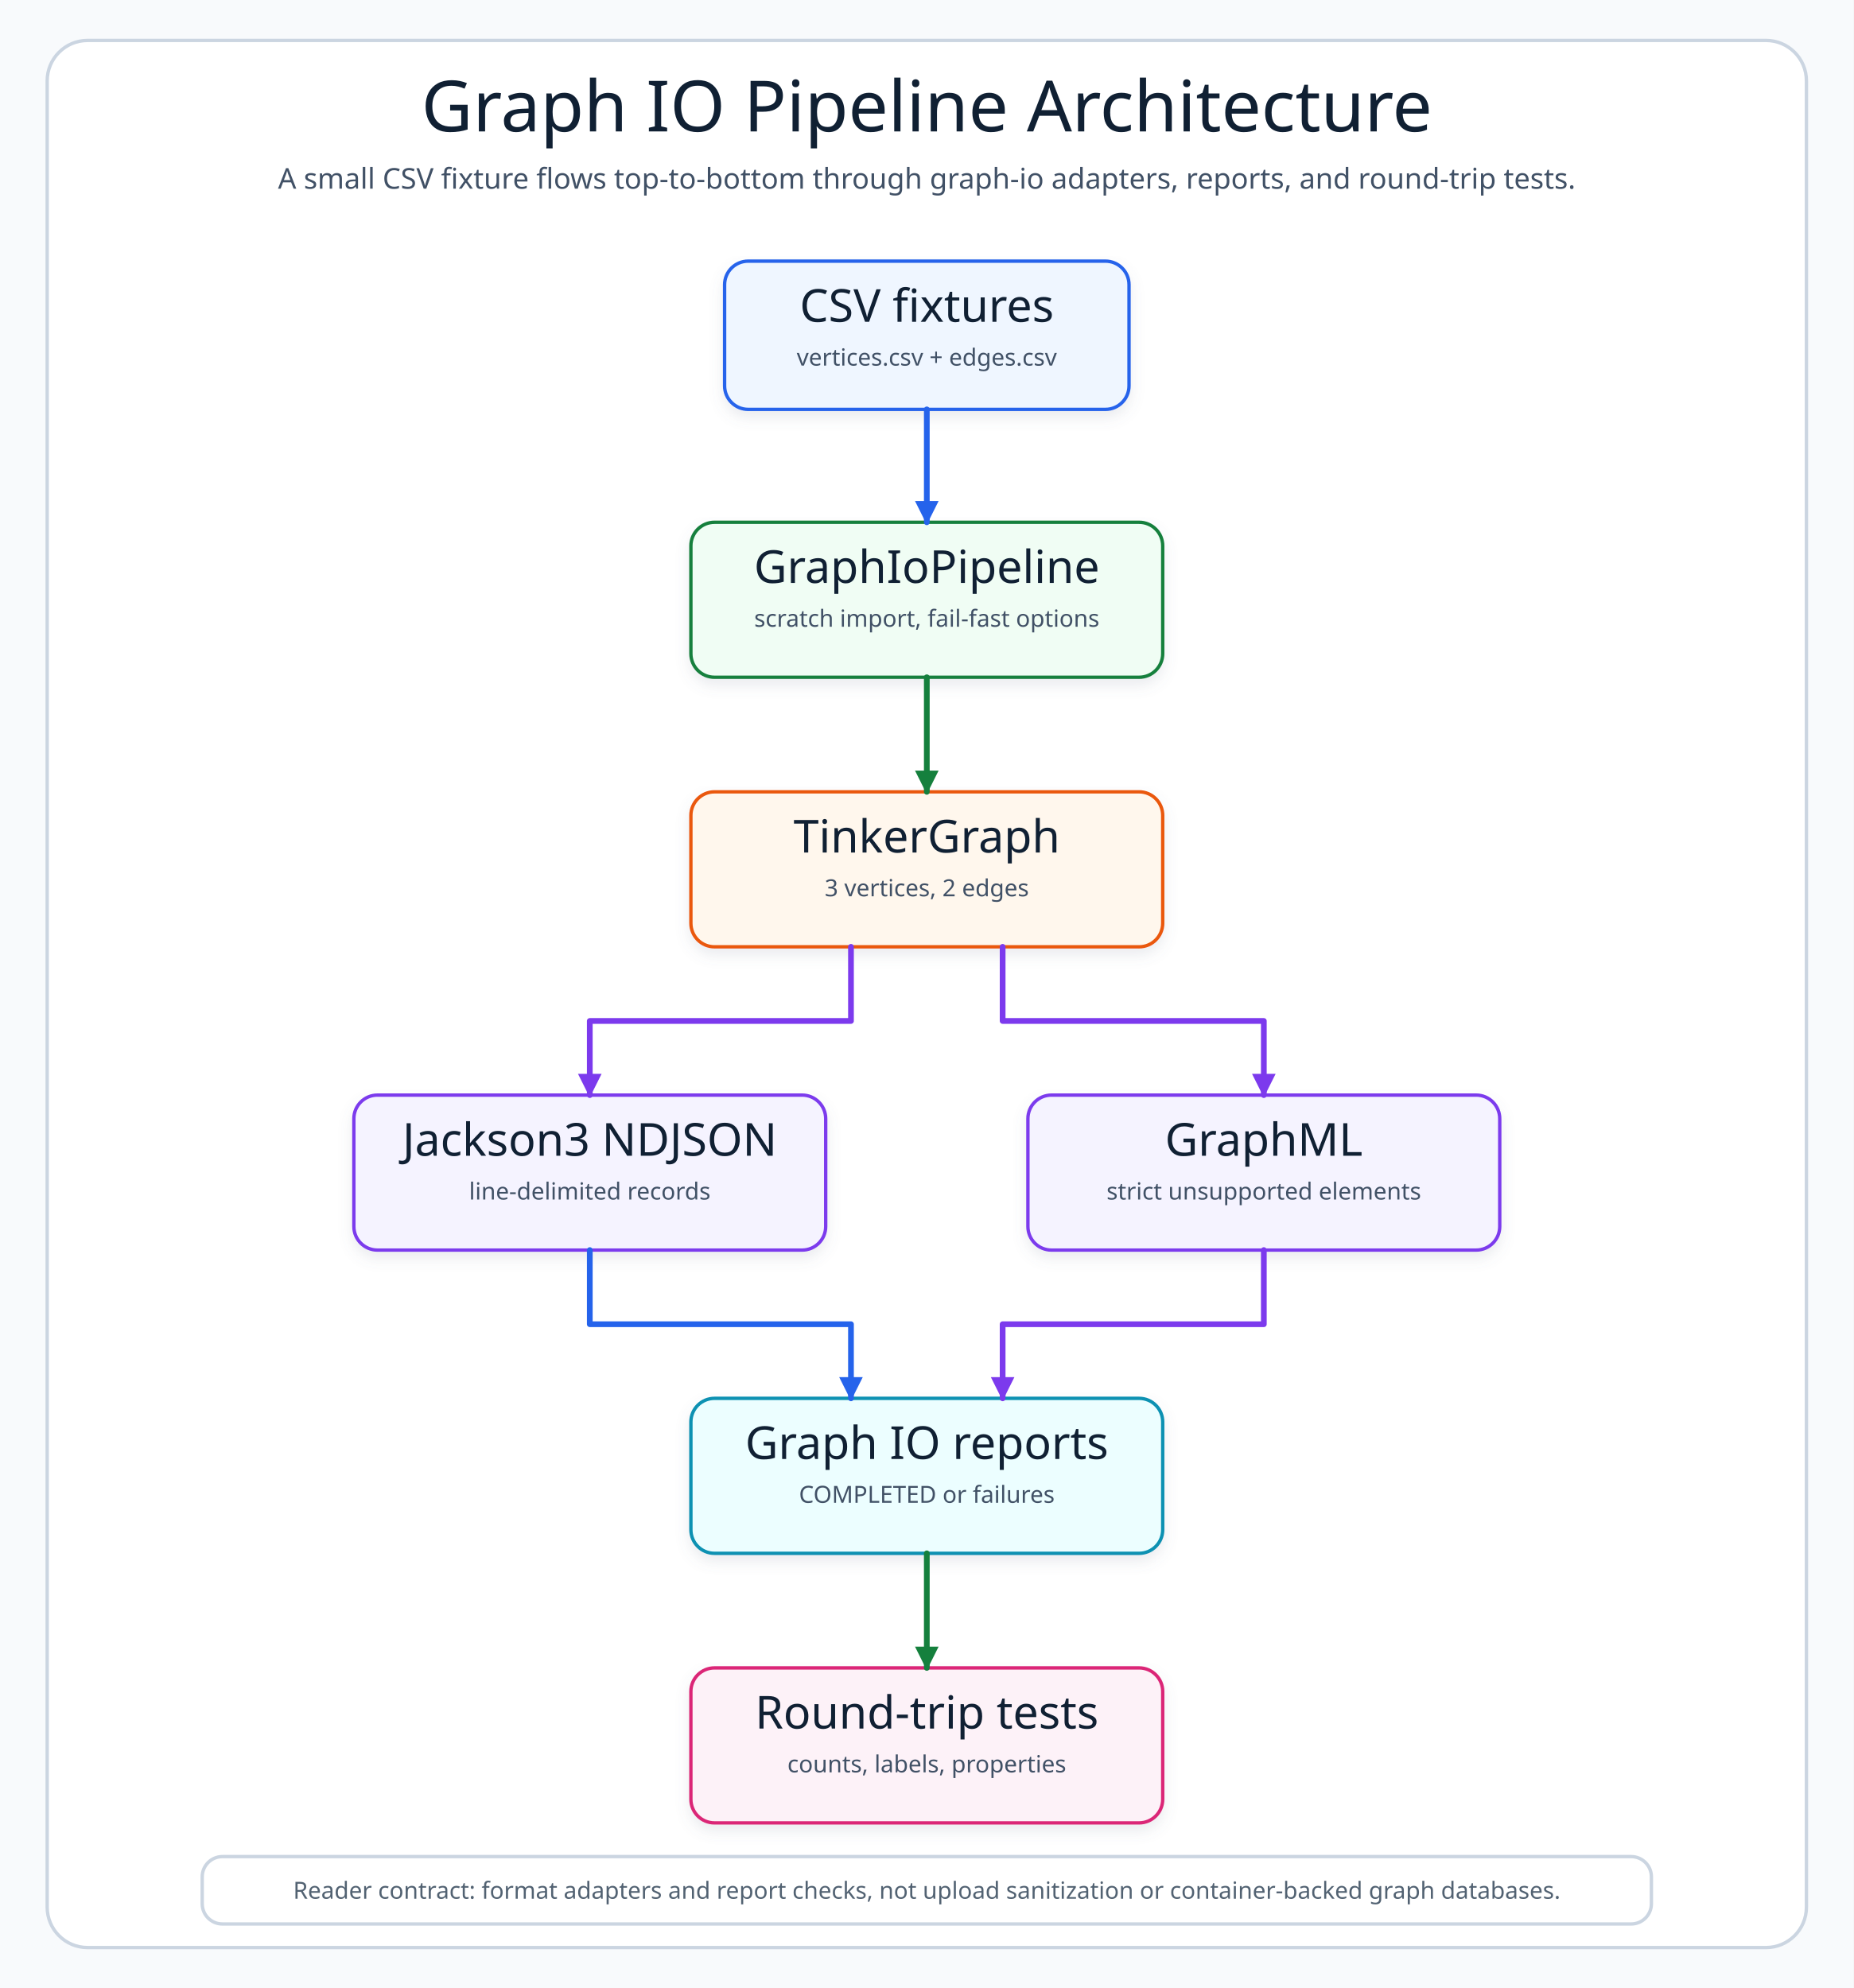
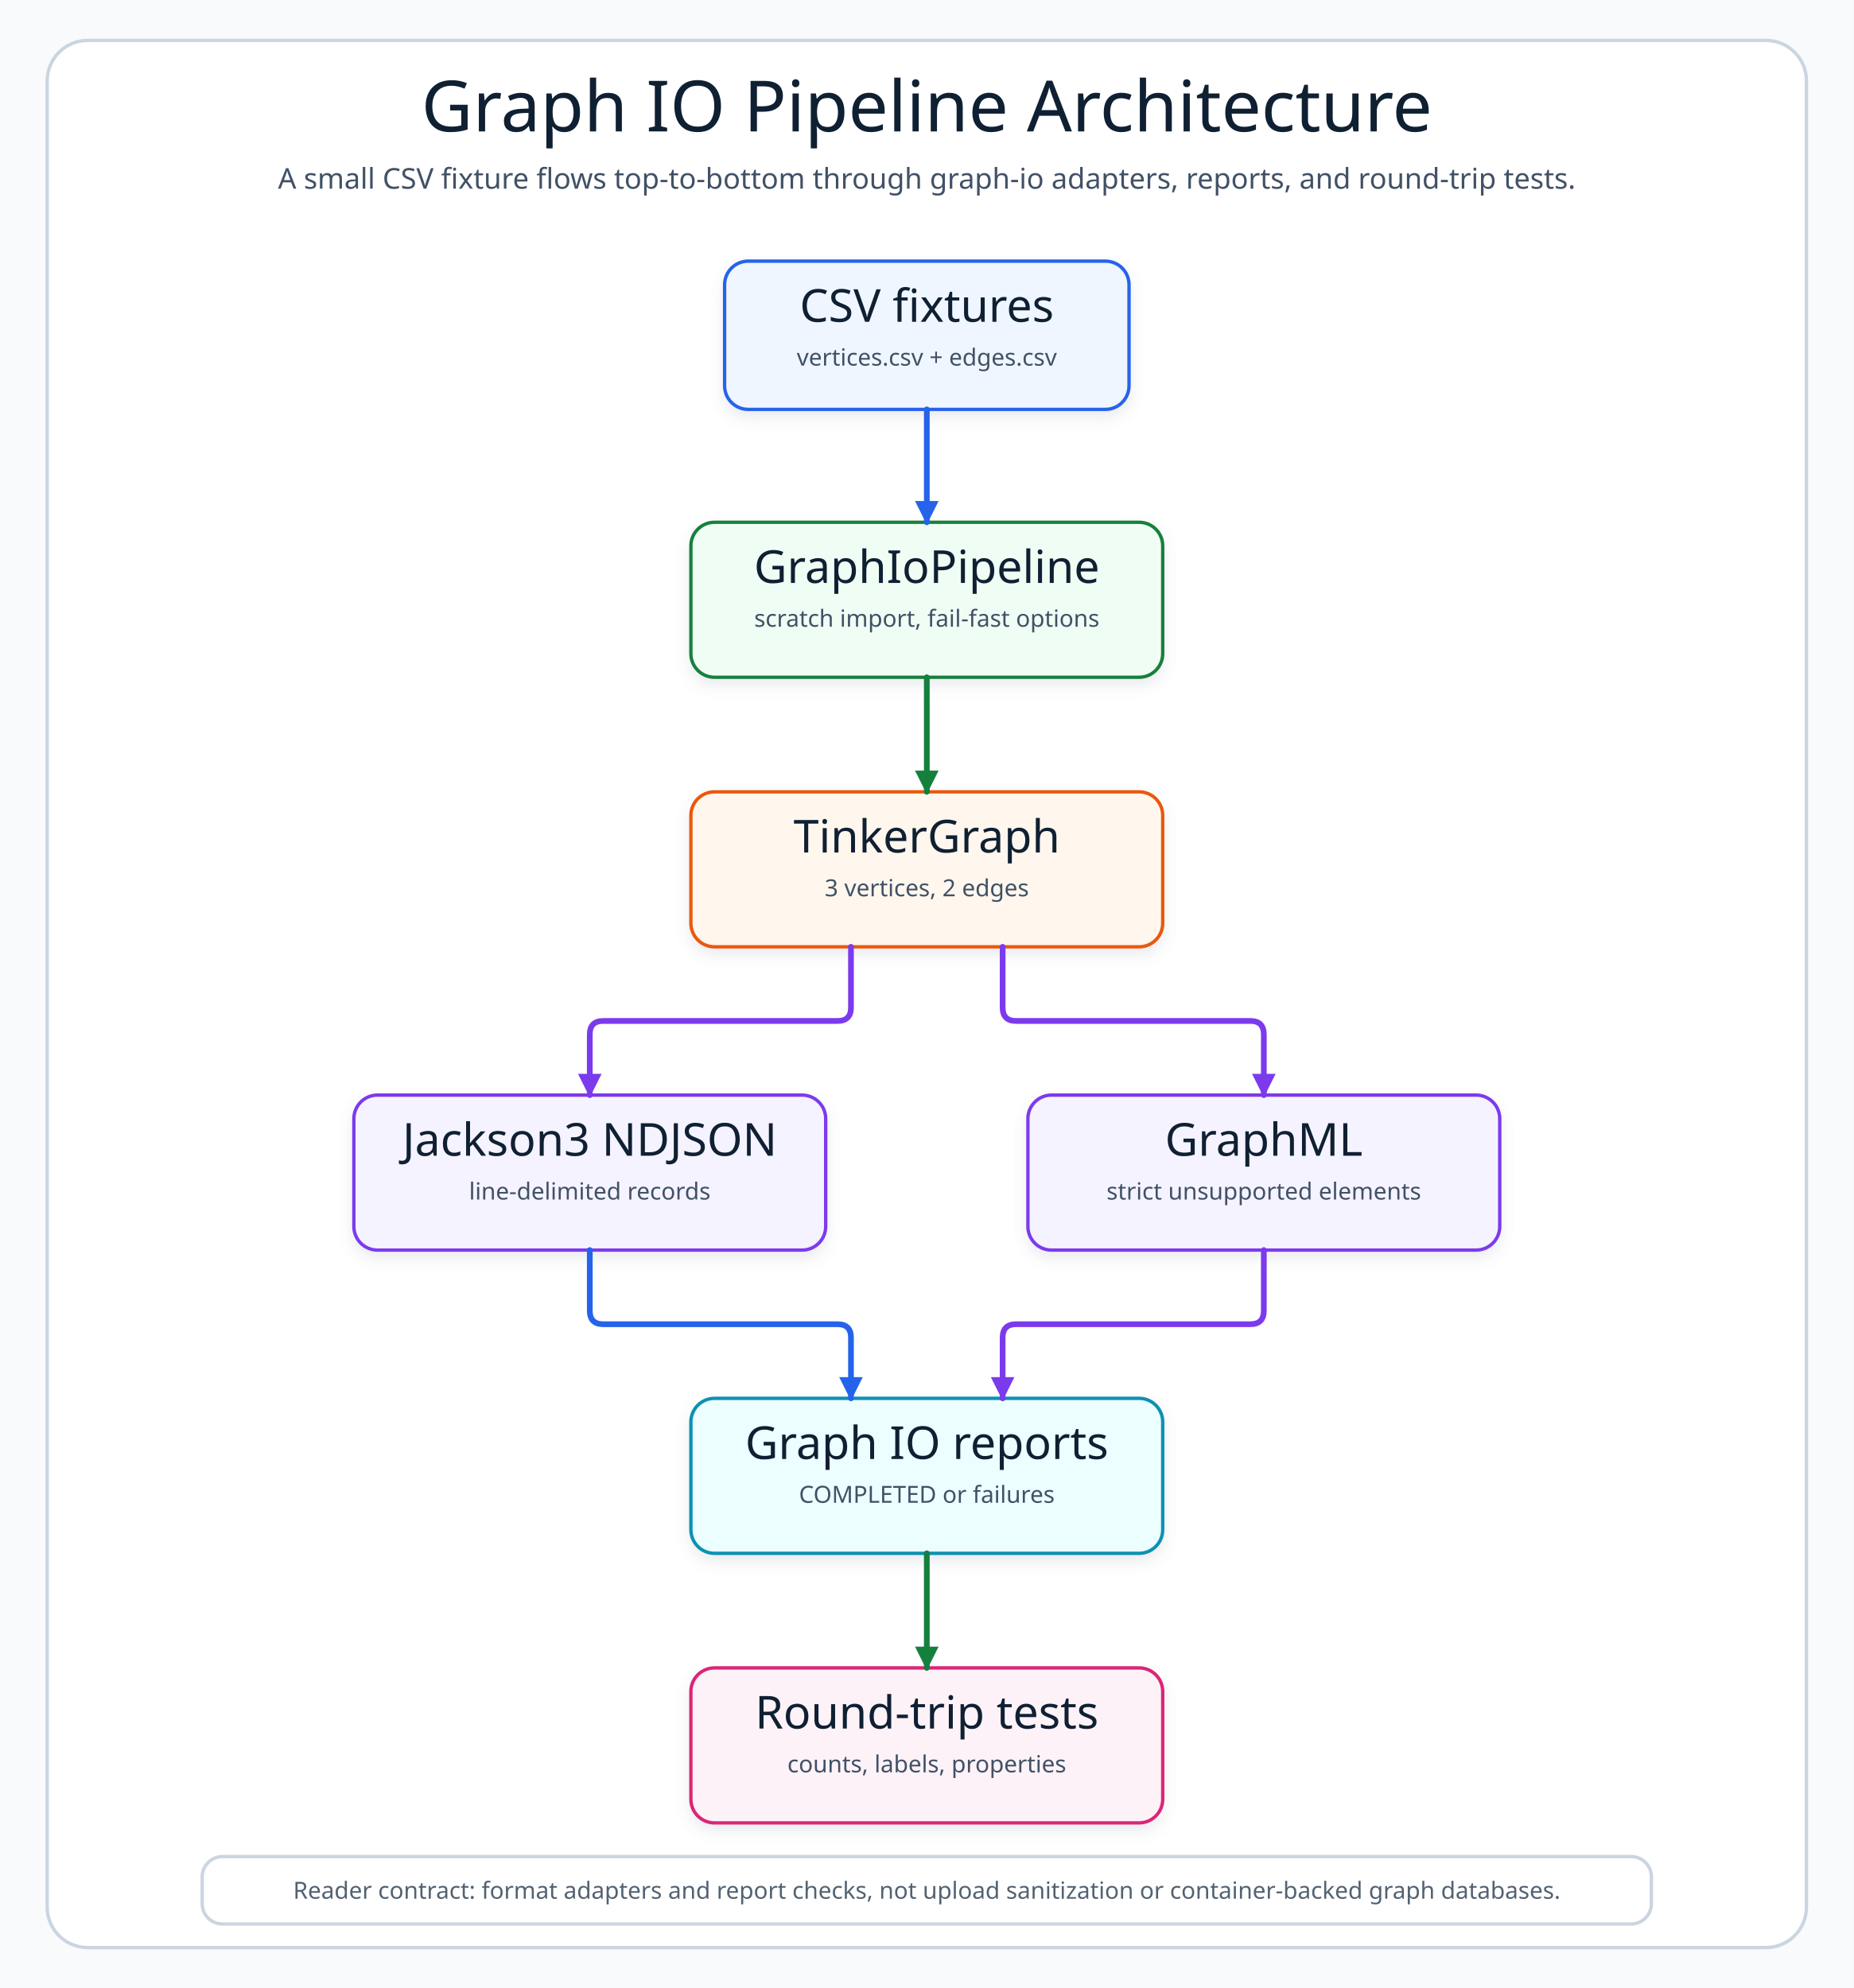
<svg xmlns="http://www.w3.org/2000/svg" width="1100" height="1180" viewBox="0 0 1100 1180" role="img" aria-labelledby="title desc">
  <defs>
    <filter id="shadow" x="-8%" y="-8%" width="116%" height="124%">
      <feDropShadow dx="0" dy="4" stdDeviation="4" flood-color="#64748B" flood-opacity="0.14" />
    </filter>
    <marker id="arrowBlue" viewBox="0 0 10 10" markerWidth="14" markerHeight="14" refX="9" refY="5" orient="auto" markerUnits="userSpaceOnUse" data-role="primary" data-tip-direction="positive-x">
      <path d="M 0 0 L 10 5 L 0 10 Z" fill="#2563EB" stroke-dasharray="none" stroke-linecap="round" stroke-linejoin="round" stroke="#2563EB" stroke-width="0" />
    </marker>
    <marker id="arrowGreen" viewBox="0 0 10 10" markerWidth="14" markerHeight="14" refX="9" refY="5" orient="auto" markerUnits="userSpaceOnUse" data-role="primary" data-tip-direction="positive-x">
      <path d="M 0 0 L 10 5 L 0 10 Z" fill="#15803D" stroke-dasharray="none" stroke-linecap="round" stroke-linejoin="round" stroke="#15803D" stroke-width="0" />
    </marker>
    <marker id="arrowPurple" viewBox="0 0 10 10" markerWidth="14" markerHeight="14" refX="9" refY="5" orient="auto" markerUnits="userSpaceOnUse" data-role="primary" data-tip-direction="positive-x">
      <path d="M 0 0 L 10 5 L 0 10 Z" fill="#7C3AED" stroke-dasharray="none" stroke-linecap="round" stroke-linejoin="round" stroke="#7C3AED" stroke-width="0" />
    </marker>
    <style>
      .canvas{fill:#F8FAFC}.frame{fill:#FFFFFF;stroke:#CBD5E1;stroke-width:2}.title{font-family:"Architects Daughter";font-size:42px;fill:#102033}.subtitle,.cardText,.footer{font-family:"Comic Mono";fill:#415166}.subtitle{font-size:17px}.cardTitle{font-family:"Architects Daughter";font-size:27px;fill:#102033}.cardText{font-size:14px}.node rect{rx:14;filter:url(#shadow)}.line{fill:none;stroke-width:3.4;stroke-linecap:round;stroke-linejoin:round}.blue{stroke:#2563EB;marker-end:url(#arrowBlue)}.green{stroke:#15803D;marker-end:url(#arrowGreen)}.purple{stroke:#7C3AED;marker-end:url(#arrowPurple)}.footer{font-size:14px;fill:#526272}
    </style>
  </defs>
  <rect class="canvas" width="1100" height="1180" />
  <rect class="frame" x="28" y="24" width="1044" height="1132" rx="24" />
  <text class="title" x="550" y="78" text-anchor="middle">Graph IO Pipeline Architecture</text>
  <text class="subtitle" x="550" y="112" text-anchor="middle">A small CSV fixture flows top-to-bottom through graph-io adapters, reports, and round-trip tests.</text>
  <g class="node" data-node="csv">
    <rect x="430" y="155" width="240" height="88" fill="#EFF6FF" stroke="#2563EB" stroke-width="2" />
    <text class="cardTitle" x="550" y="191" text-anchor="middle">CSV fixtures</text>
    <text class="cardText" x="550" y="217" text-anchor="middle">vertices.csv + edges.csv</text>
  </g>
  <g class="node" data-node="pipeline">
    <rect x="410" y="310" width="280" height="92" fill="#F0FDF4" stroke="#15803D" stroke-width="2" />
    <text class="cardTitle" x="550" y="346" text-anchor="middle">GraphIoPipeline</text>
    <text class="cardText" x="550" y="372" text-anchor="middle">scratch import, fail-fast options</text>
  </g>
  <g class="node" data-node="tinkergraph">
    <rect x="410" y="470" width="280" height="92" fill="#FFF7ED" stroke="#EA580C" stroke-width="2" />
    <text class="cardTitle" x="550" y="506" text-anchor="middle">TinkerGraph</text>
    <text class="cardText" x="550" y="532" text-anchor="middle">3 vertices, 2 edges</text>
  </g>
  <g class="node" data-node="ndjson">
    <rect x="210" y="650" width="280" height="92" fill="#F5F3FF" stroke="#7C3AED" stroke-width="2" />
    <text class="cardTitle" x="350" y="686" text-anchor="middle">Jackson3 NDJSON</text>
    <text class="cardText" x="350" y="712" text-anchor="middle">line-delimited records</text>
  </g>
  <g class="node" data-node="graphml">
    <rect x="610" y="650" width="280" height="92" fill="#F5F3FF" stroke="#7C3AED" stroke-width="2" />
    <text class="cardTitle" x="750" y="686" text-anchor="middle">GraphML</text>
    <text class="cardText" x="750" y="712" text-anchor="middle">strict unsupported elements</text>
  </g>
  <g class="node" data-node="reports">
    <rect x="410" y="830" width="280" height="92" fill="#ECFEFF" stroke="#0891B2" stroke-width="2" />
    <text class="cardTitle" x="550" y="866" text-anchor="middle">Graph IO reports</text>
    <text class="cardText" x="550" y="892" text-anchor="middle">COMPLETED or failures</text>
  </g>
  <g class="node" data-node="tests">
    <rect x="410" y="990" width="280" height="92" fill="#FDF2F8" stroke="#DB2777" stroke-width="2" />
    <text class="cardTitle" x="550" y="1026" text-anchor="middle">Round-trip tests</text>
    <text class="cardText" x="550" y="1052" text-anchor="middle">counts, labels, properties</text>
  </g>
  <g class="edge" data-edge="csv-&gt;pipeline" data-label="paired CSV import">
-     <path class="line blue" d="M 550 243 L 550 310" marker-end="url(#arrowBlue)" />
+     <path class="line blue" d="M 550 243 L 550 310" marker-end="url(#arrowBlue)" data-connector="csv-pipeline" stroke="#2563EB" />
  </g>
  <g class="edge" data-edge="pipeline-&gt;tinkergraph" data-label="GraphOperations writes">
-     <path class="line green" d="M 550 402 L 550 470" marker-end="url(#arrowGreen)" />
+     <path class="line green" d="M 550 402 L 550 470" marker-end="url(#arrowGreen)" data-connector="pipeline-tinkergraph" stroke="#15803D" />
  </g>
  <g class="edge" data-edge="tinkergraph-&gt;ndjson" data-label="filtered export">
-     <path class="line purple" d="M 505 562 L 505 606 L 350 606 L 350 650" marker-end="url(#arrowPurple)" />
+     <path class="line purple" d="M 505 562 L 505 598 Q 505 606 497 606 L 358 606 Q 350 606 350 614 L 350 650" marker-end="url(#arrowPurple)" data-connector="tinkergraph-ndjson" stroke="#7C3AED" />
  </g>
  <g class="edge" data-edge="tinkergraph-&gt;graphml" data-label="filtered export">
-     <path class="line purple" d="M 595 562 L 595 606 L 750 606 L 750 650" marker-end="url(#arrowPurple)" />
+     <path class="line purple" d="M 595 562 L 595 598 Q 595 606 603 606 L 742 606 Q 750 606 750 614 L 750 650" marker-end="url(#arrowPurple)" data-connector="tinkergraph-graphml" stroke="#7C3AED" />
  </g>
  <g class="edge" data-edge="ndjson-&gt;reports" data-label="report contract">
-     <path class="line blue" d="M 350 742 L 350 786 L 505 786 L 505 830" marker-end="url(#arrowBlue)" />
+     <path class="line blue" d="M 350 742 L 350 778 Q 350 786 358 786 L 497 786 Q 505 786 505 794 L 505 830" marker-end="url(#arrowBlue)" data-connector="ndjson-reports" stroke="#2563EB" />
  </g>
  <g class="edge" data-edge="graphml-&gt;reports" data-label="report contract">
-     <path class="line purple" d="M 750 742 L 750 786 L 595 786 L 595 830" marker-end="url(#arrowPurple)" />
+     <path class="line purple" d="M 750 742 L 750 778 Q 750 786 742 786 L 603 786 Q 595 786 595 794 L 595 830" marker-end="url(#arrowPurple)" data-connector="graphml-reports" stroke="#7C3AED" />
  </g>
  <g class="edge" data-edge="reports-&gt;tests" data-label="assert status">
-     <path class="line green" d="M 550 922 L 550 990" marker-end="url(#arrowGreen)" />
+     <path class="line green" d="M 550 922 L 550 990" marker-end="url(#arrowGreen)" data-connector="reports-tests" stroke="#15803D" />
  </g>
  <rect x="120" y="1102" width="860" height="40" rx="12" fill="#FFFFFF" stroke="#CBD5E1" stroke-width="2" />
  <text class="footer" x="550" y="1127" text-anchor="middle">Reader contract: format adapters and report checks, not upload sanitization or container-backed graph databases.</text>
</svg>
